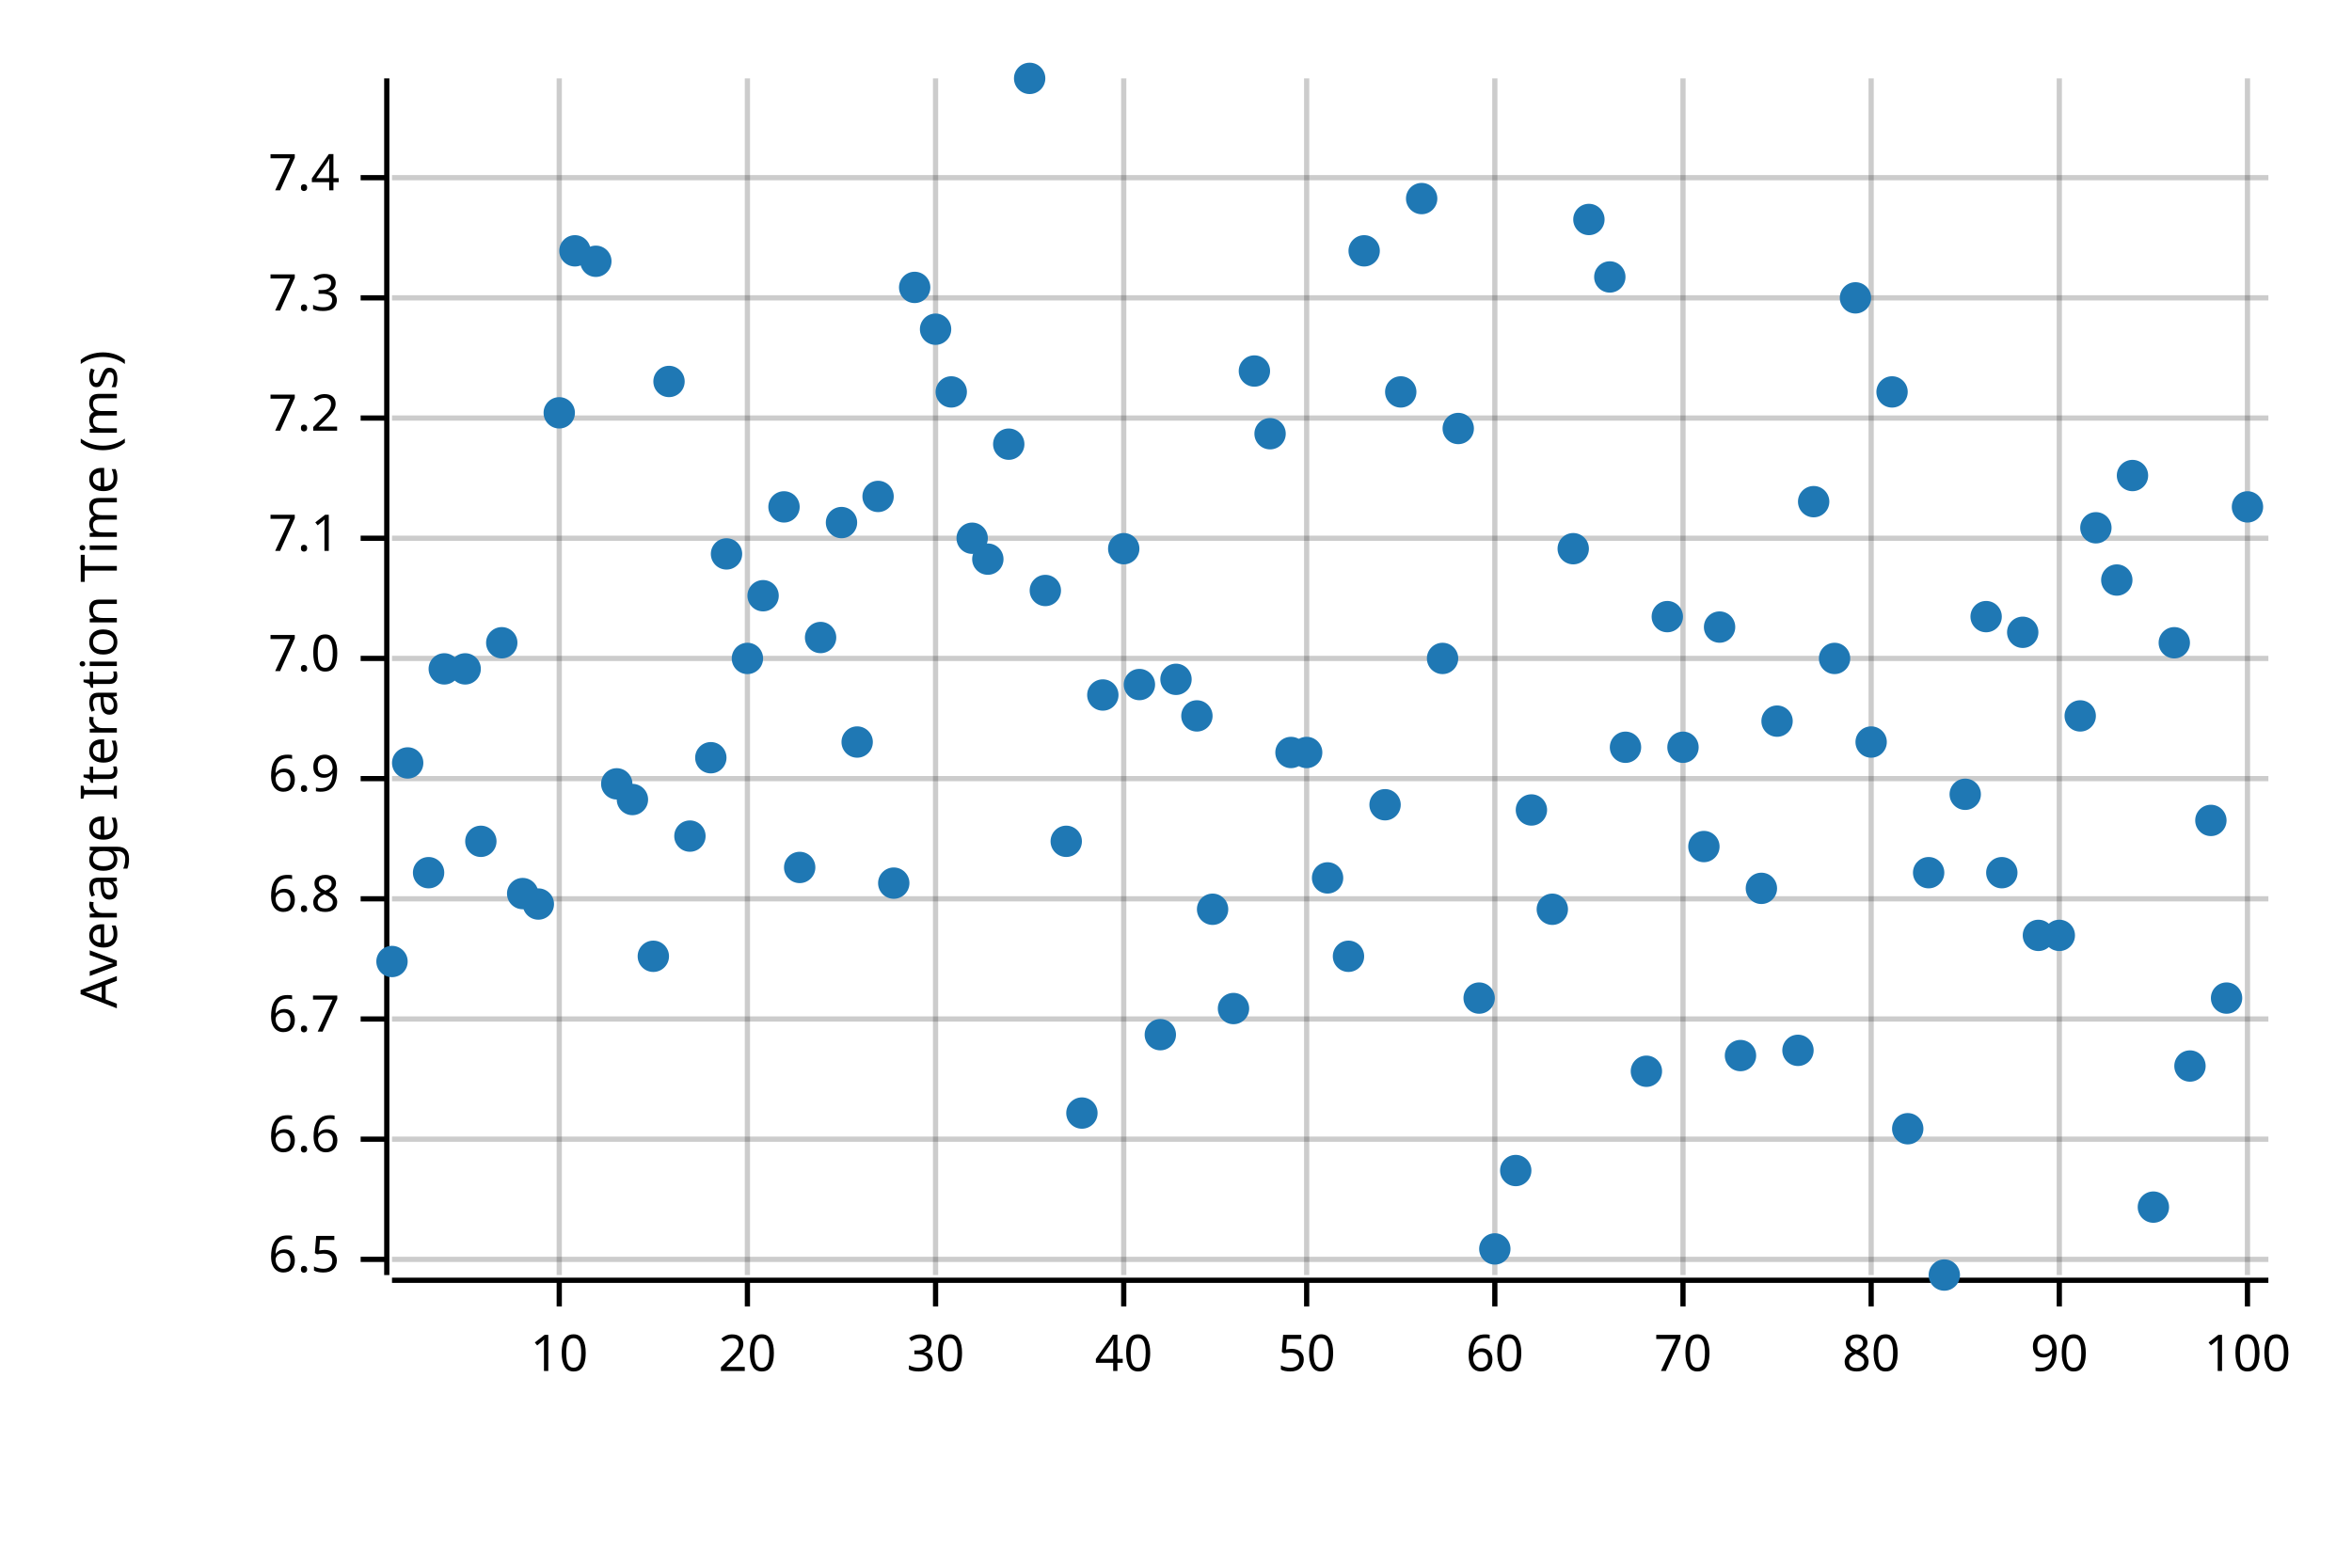
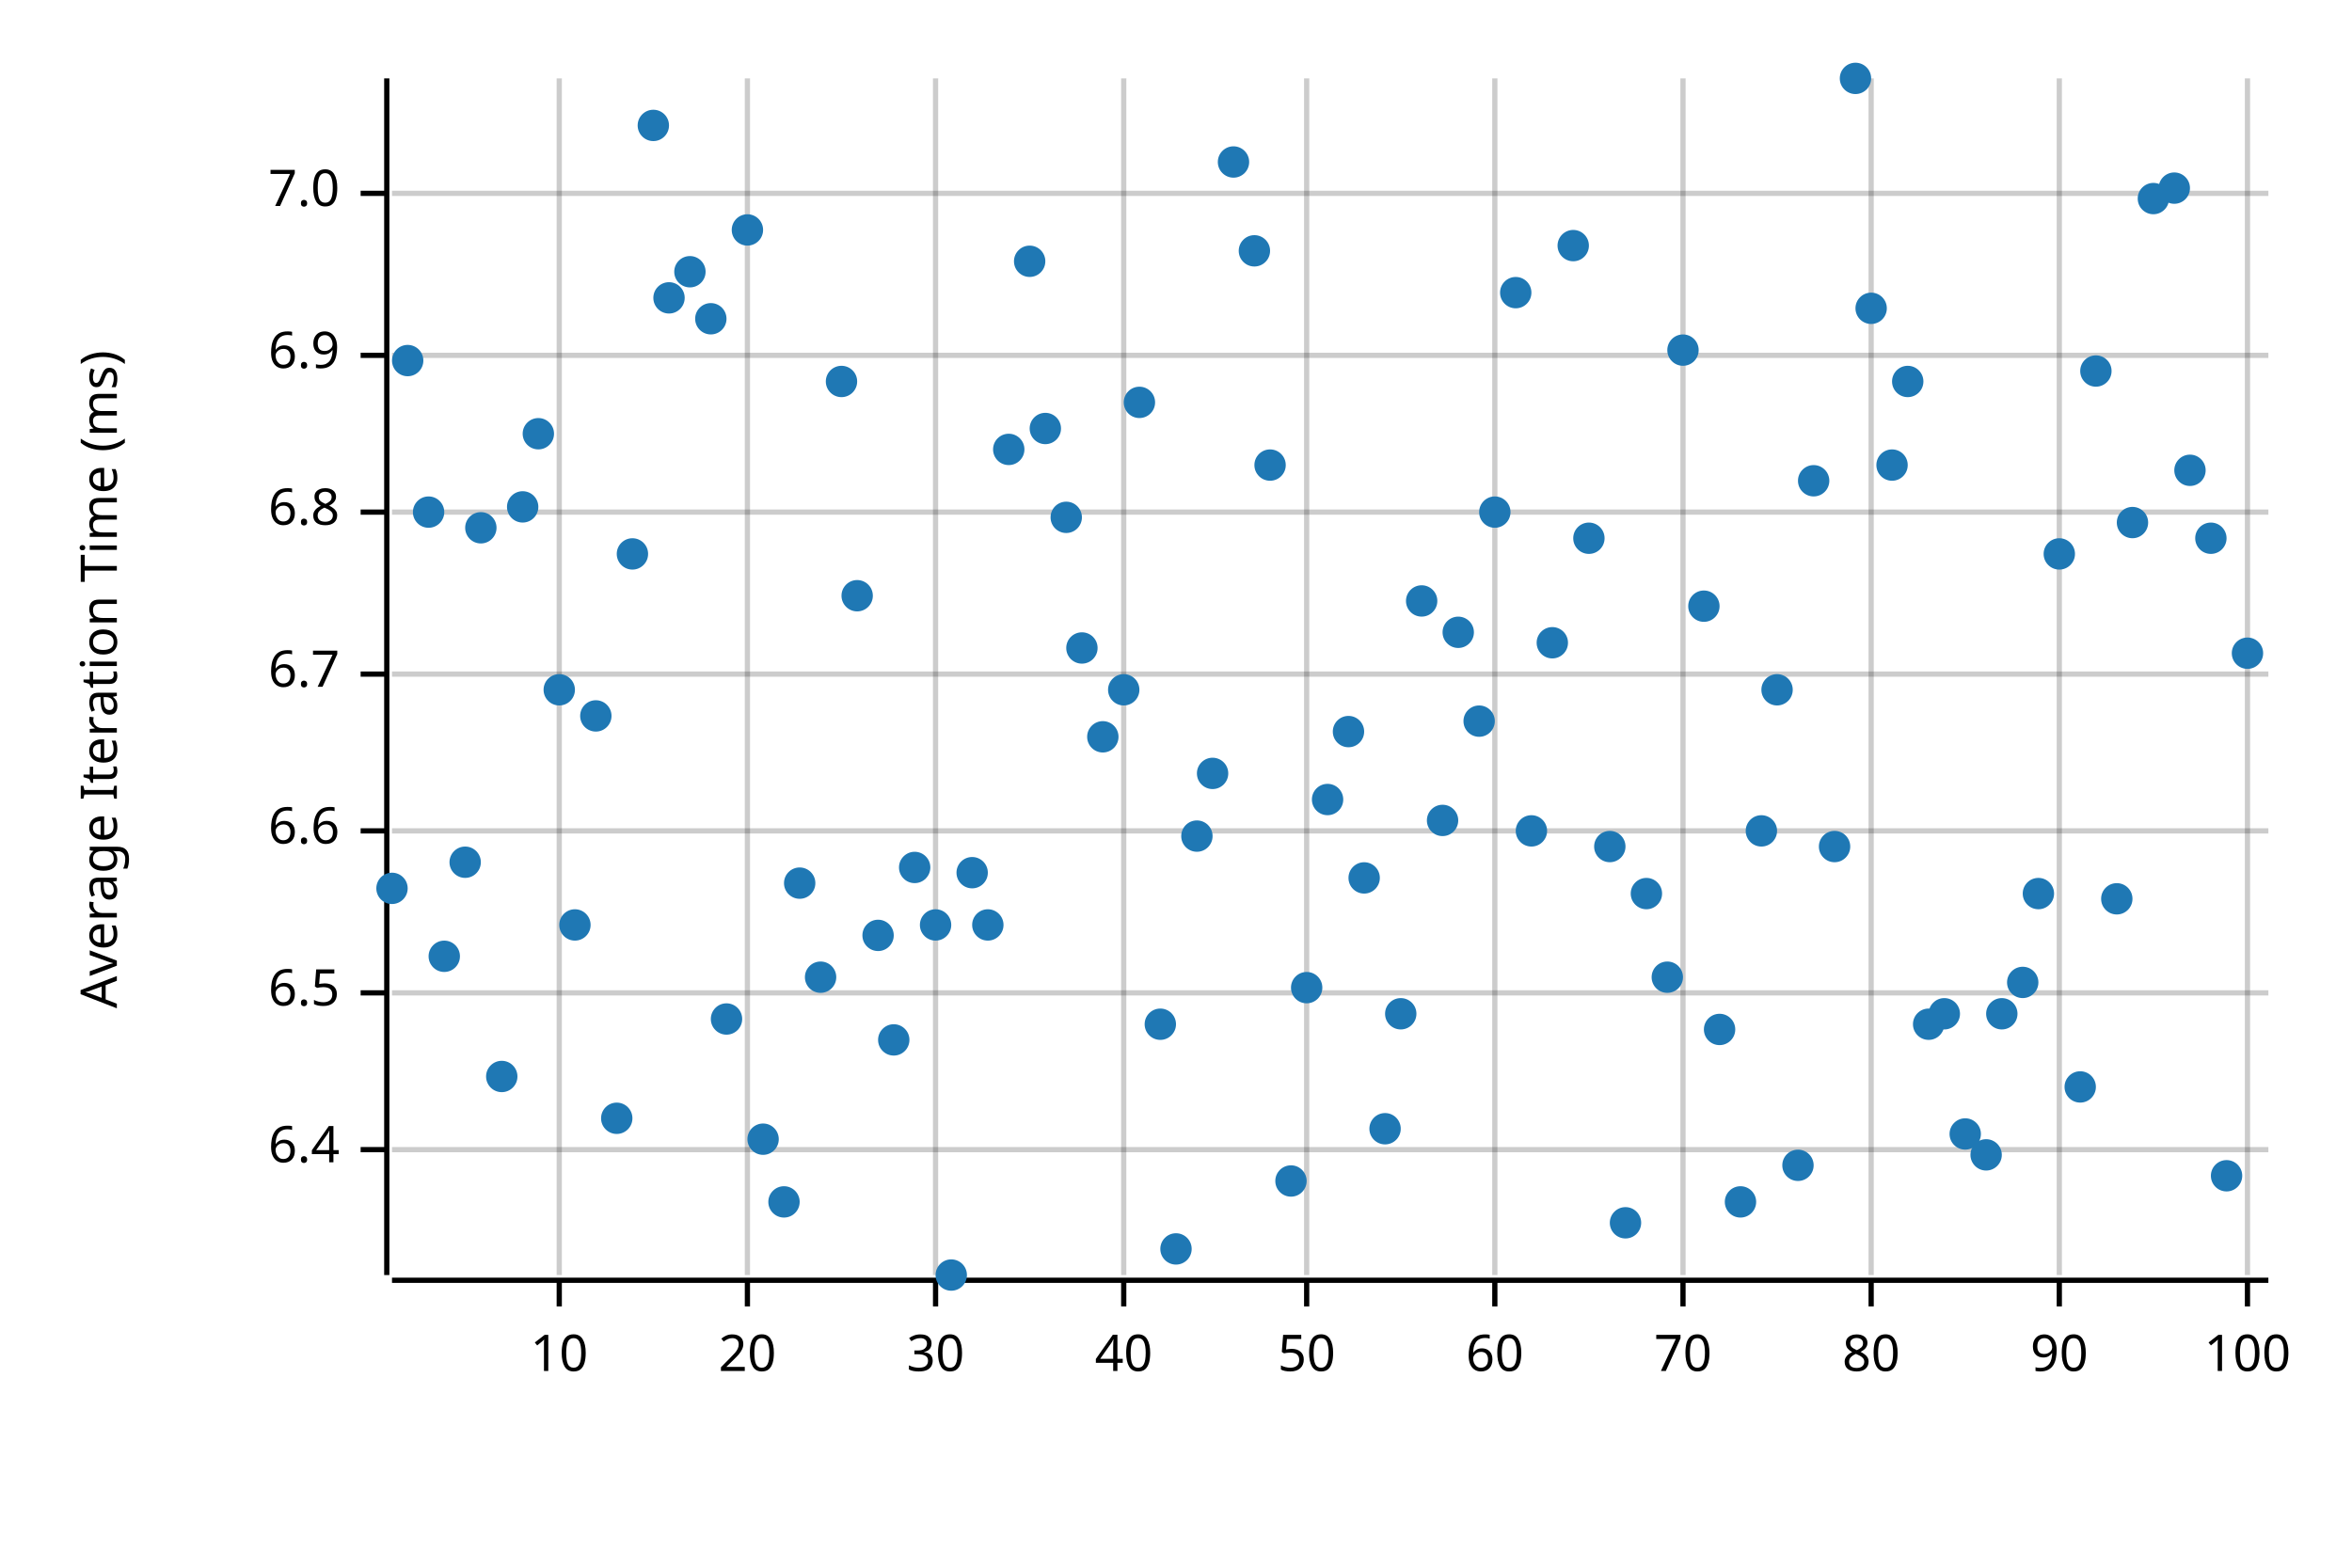
<svg xmlns="http://www.w3.org/2000/svg" width="450" height="300" viewBox="0 0 450 300">
  <text x="15" y="130" dy="0.76em" text-anchor="middle" font-family="sans-serif" font-size="9.677" opacity="1" fill="#000000" transform="rotate(270, 15, 130)">
Average Iteration Time (ms)
</text>
  <line opacity="0.2" stroke="#000000" stroke-width="1" x1="107" y1="244" x2="107" y2="15" />
  <line opacity="0.2" stroke="#000000" stroke-width="1" x1="143" y1="244" x2="143" y2="15" />
  <line opacity="0.2" stroke="#000000" stroke-width="1" x1="179" y1="244" x2="179" y2="15" />
  <line opacity="0.2" stroke="#000000" stroke-width="1" x1="215" y1="244" x2="215" y2="15" />
  <line opacity="0.2" stroke="#000000" stroke-width="1" x1="250" y1="244" x2="250" y2="15" />
  <line opacity="0.2" stroke="#000000" stroke-width="1" x1="286" y1="244" x2="286" y2="15" />
  <line opacity="0.2" stroke="#000000" stroke-width="1" x1="322" y1="244" x2="322" y2="15" />
  <line opacity="0.2" stroke="#000000" stroke-width="1" x1="358" y1="244" x2="358" y2="15" />
  <line opacity="0.2" stroke="#000000" stroke-width="1" x1="394" y1="244" x2="394" y2="15" />
  <line opacity="0.2" stroke="#000000" stroke-width="1" x1="430" y1="244" x2="430" y2="15" />
-   <line opacity="0.2" stroke="#000000" stroke-width="1" x1="75" y1="241" x2="434" y2="241" />
-   <line opacity="0.2" stroke="#000000" stroke-width="1" x1="75" y1="218" x2="434" y2="218" />
-   <line opacity="0.2" stroke="#000000" stroke-width="1" x1="75" y1="195" x2="434" y2="195" />
-   <line opacity="0.2" stroke="#000000" stroke-width="1" x1="75" y1="172" x2="434" y2="172" />
-   <line opacity="0.2" stroke="#000000" stroke-width="1" x1="75" y1="149" x2="434" y2="149" />
-   <line opacity="0.2" stroke="#000000" stroke-width="1" x1="75" y1="126" x2="434" y2="126" />
-   <line opacity="0.2" stroke="#000000" stroke-width="1" x1="75" y1="103" x2="434" y2="103" />
-   <line opacity="0.2" stroke="#000000" stroke-width="1" x1="75" y1="80" x2="434" y2="80" />
-   <line opacity="0.2" stroke="#000000" stroke-width="1" x1="75" y1="57" x2="434" y2="57" />
-   <line opacity="0.2" stroke="#000000" stroke-width="1" x1="75" y1="34" x2="434" y2="34" />
+   <line opacity="0.2" stroke="#000000" stroke-width="1" x1="75" y1="220" x2="434" y2="220" />
+   <line opacity="0.2" stroke="#000000" stroke-width="1" x1="75" y1="190" x2="434" y2="190" />
+   <line opacity="0.2" stroke="#000000" stroke-width="1" x1="75" y1="159" x2="434" y2="159" />
+   <line opacity="0.2" stroke="#000000" stroke-width="1" x1="75" y1="129" x2="434" y2="129" />
+   <line opacity="0.2" stroke="#000000" stroke-width="1" x1="75" y1="98" x2="434" y2="98" />
+   <line opacity="0.2" stroke="#000000" stroke-width="1" x1="75" y1="68" x2="434" y2="68" />
+   <line opacity="0.2" stroke="#000000" stroke-width="1" x1="75" y1="37" x2="434" y2="37" />
  <polyline fill="none" opacity="1" stroke="#000000" stroke-width="1" points="74,15 74,244 " />
-   <text x="65" y="241" dy="0.5ex" text-anchor="end" font-family="sans-serif" font-size="9.677" opacity="1" fill="#000000">
+   <text x="65" y="220" dy="0.5ex" text-anchor="end" font-family="sans-serif" font-size="9.677" opacity="1" fill="#000000">
+ 6.4
+ </text>
+   <polyline fill="none" opacity="1" stroke="#000000" stroke-width="1" points="69,220 74,220 " />
+   <text x="65" y="190" dy="0.5ex" text-anchor="end" font-family="sans-serif" font-size="9.677" opacity="1" fill="#000000">
6.5
</text>
-   <polyline fill="none" opacity="1" stroke="#000000" stroke-width="1" points="69,241 74,241 " />
-   <text x="65" y="218" dy="0.5ex" text-anchor="end" font-family="sans-serif" font-size="9.677" opacity="1" fill="#000000">
+   <polyline fill="none" opacity="1" stroke="#000000" stroke-width="1" points="69,190 74,190 " />
+   <text x="65" y="159" dy="0.5ex" text-anchor="end" font-family="sans-serif" font-size="9.677" opacity="1" fill="#000000">
6.6
</text>
-   <polyline fill="none" opacity="1" stroke="#000000" stroke-width="1" points="69,218 74,218 " />
-   <text x="65" y="195" dy="0.5ex" text-anchor="end" font-family="sans-serif" font-size="9.677" opacity="1" fill="#000000">
+   <polyline fill="none" opacity="1" stroke="#000000" stroke-width="1" points="69,159 74,159 " />
+   <text x="65" y="129" dy="0.5ex" text-anchor="end" font-family="sans-serif" font-size="9.677" opacity="1" fill="#000000">
6.7
</text>
-   <polyline fill="none" opacity="1" stroke="#000000" stroke-width="1" points="69,195 74,195 " />
-   <text x="65" y="172" dy="0.5ex" text-anchor="end" font-family="sans-serif" font-size="9.677" opacity="1" fill="#000000">
+   <polyline fill="none" opacity="1" stroke="#000000" stroke-width="1" points="69,129 74,129 " />
+   <text x="65" y="98" dy="0.5ex" text-anchor="end" font-family="sans-serif" font-size="9.677" opacity="1" fill="#000000">
6.8
</text>
-   <polyline fill="none" opacity="1" stroke="#000000" stroke-width="1" points="69,172 74,172 " />
-   <text x="65" y="149" dy="0.5ex" text-anchor="end" font-family="sans-serif" font-size="9.677" opacity="1" fill="#000000">
+   <polyline fill="none" opacity="1" stroke="#000000" stroke-width="1" points="69,98 74,98 " />
+   <text x="65" y="68" dy="0.5ex" text-anchor="end" font-family="sans-serif" font-size="9.677" opacity="1" fill="#000000">
6.9
</text>
-   <polyline fill="none" opacity="1" stroke="#000000" stroke-width="1" points="69,149 74,149 " />
-   <text x="65" y="126" dy="0.5ex" text-anchor="end" font-family="sans-serif" font-size="9.677" opacity="1" fill="#000000">
+   <polyline fill="none" opacity="1" stroke="#000000" stroke-width="1" points="69,68 74,68 " />
+   <text x="65" y="37" dy="0.5ex" text-anchor="end" font-family="sans-serif" font-size="9.677" opacity="1" fill="#000000">
7.0
</text>
-   <polyline fill="none" opacity="1" stroke="#000000" stroke-width="1" points="69,126 74,126 " />
-   <text x="65" y="103" dy="0.5ex" text-anchor="end" font-family="sans-serif" font-size="9.677" opacity="1" fill="#000000">
- 7.1
- </text>
-   <polyline fill="none" opacity="1" stroke="#000000" stroke-width="1" points="69,103 74,103 " />
-   <text x="65" y="80" dy="0.5ex" text-anchor="end" font-family="sans-serif" font-size="9.677" opacity="1" fill="#000000">
- 7.2
- </text>
-   <polyline fill="none" opacity="1" stroke="#000000" stroke-width="1" points="69,80 74,80 " />
-   <text x="65" y="57" dy="0.5ex" text-anchor="end" font-family="sans-serif" font-size="9.677" opacity="1" fill="#000000">
- 7.3
- </text>
-   <polyline fill="none" opacity="1" stroke="#000000" stroke-width="1" points="69,57 74,57 " />
-   <text x="65" y="34" dy="0.5ex" text-anchor="end" font-family="sans-serif" font-size="9.677" opacity="1" fill="#000000">
- 7.4
- </text>
-   <polyline fill="none" opacity="1" stroke="#000000" stroke-width="1" points="69,34 74,34 " />
+   <polyline fill="none" opacity="1" stroke="#000000" stroke-width="1" points="69,37 74,37 " />
  <polyline fill="none" opacity="1" stroke="#000000" stroke-width="1" points="75,245 434,245 " />
  <text x="107" y="255" dy="0.76em" text-anchor="middle" font-family="sans-serif" font-size="9.677" opacity="1" fill="#000000">
10
</text>
  <polyline fill="none" opacity="1" stroke="#000000" stroke-width="1" points="107,245 107,250 " />
  <text x="143" y="255" dy="0.76em" text-anchor="middle" font-family="sans-serif" font-size="9.677" opacity="1" fill="#000000">
20
</text>
  <polyline fill="none" opacity="1" stroke="#000000" stroke-width="1" points="143,245 143,250 " />
  <text x="179" y="255" dy="0.76em" text-anchor="middle" font-family="sans-serif" font-size="9.677" opacity="1" fill="#000000">
30
</text>
  <polyline fill="none" opacity="1" stroke="#000000" stroke-width="1" points="179,245 179,250 " />
  <text x="215" y="255" dy="0.76em" text-anchor="middle" font-family="sans-serif" font-size="9.677" opacity="1" fill="#000000">
40
</text>
  <polyline fill="none" opacity="1" stroke="#000000" stroke-width="1" points="215,245 215,250 " />
  <text x="250" y="255" dy="0.76em" text-anchor="middle" font-family="sans-serif" font-size="9.677" opacity="1" fill="#000000">
50
</text>
  <polyline fill="none" opacity="1" stroke="#000000" stroke-width="1" points="250,245 250,250 " />
  <text x="286" y="255" dy="0.76em" text-anchor="middle" font-family="sans-serif" font-size="9.677" opacity="1" fill="#000000">
60
</text>
  <polyline fill="none" opacity="1" stroke="#000000" stroke-width="1" points="286,245 286,250 " />
  <text x="322" y="255" dy="0.76em" text-anchor="middle" font-family="sans-serif" font-size="9.677" opacity="1" fill="#000000">
70
</text>
  <polyline fill="none" opacity="1" stroke="#000000" stroke-width="1" points="322,245 322,250 " />
  <text x="358" y="255" dy="0.76em" text-anchor="middle" font-family="sans-serif" font-size="9.677" opacity="1" fill="#000000">
80
</text>
  <polyline fill="none" opacity="1" stroke="#000000" stroke-width="1" points="358,245 358,250 " />
  <text x="394" y="255" dy="0.76em" text-anchor="middle" font-family="sans-serif" font-size="9.677" opacity="1" fill="#000000">
90
</text>
  <polyline fill="none" opacity="1" stroke="#000000" stroke-width="1" points="394,245 394,250 " />
  <text x="430" y="255" dy="0.76em" text-anchor="middle" font-family="sans-serif" font-size="9.677" opacity="1" fill="#000000">
100
</text>
  <polyline fill="none" opacity="1" stroke="#000000" stroke-width="1" points="430,245 430,250 " />
-   <circle cx="75" cy="184" r="3" opacity="1" fill="#1F78B4" stroke="none" stroke-width="1" />
-   <circle cx="78" cy="146" r="3" opacity="1" fill="#1F78B4" stroke="none" stroke-width="1" />
-   <circle cx="82" cy="167" r="3" opacity="1" fill="#1F78B4" stroke="none" stroke-width="1" />
-   <circle cx="85" cy="128" r="3" opacity="1" fill="#1F78B4" stroke="none" stroke-width="1" />
-   <circle cx="89" cy="128" r="3" opacity="1" fill="#1F78B4" stroke="none" stroke-width="1" />
-   <circle cx="92" cy="161" r="3" opacity="1" fill="#1F78B4" stroke="none" stroke-width="1" />
-   <circle cx="96" cy="123" r="3" opacity="1" fill="#1F78B4" stroke="none" stroke-width="1" />
-   <circle cx="100" cy="171" r="3" opacity="1" fill="#1F78B4" stroke="none" stroke-width="1" />
-   <circle cx="103" cy="173" r="3" opacity="1" fill="#1F78B4" stroke="none" stroke-width="1" />
-   <circle cx="107" cy="79" r="3" opacity="1" fill="#1F78B4" stroke="none" stroke-width="1" />
-   <circle cx="110" cy="48" r="3" opacity="1" fill="#1F78B4" stroke="none" stroke-width="1" />
-   <circle cx="114" cy="50" r="3" opacity="1" fill="#1F78B4" stroke="none" stroke-width="1" />
-   <circle cx="118" cy="150" r="3" opacity="1" fill="#1F78B4" stroke="none" stroke-width="1" />
-   <circle cx="121" cy="153" r="3" opacity="1" fill="#1F78B4" stroke="none" stroke-width="1" />
-   <circle cx="125" cy="183" r="3" opacity="1" fill="#1F78B4" stroke="none" stroke-width="1" />
-   <circle cx="128" cy="73" r="3" opacity="1" fill="#1F78B4" stroke="none" stroke-width="1" />
-   <circle cx="132" cy="160" r="3" opacity="1" fill="#1F78B4" stroke="none" stroke-width="1" />
-   <circle cx="136" cy="145" r="3" opacity="1" fill="#1F78B4" stroke="none" stroke-width="1" />
-   <circle cx="139" cy="106" r="3" opacity="1" fill="#1F78B4" stroke="none" stroke-width="1" />
-   <circle cx="143" cy="126" r="3" opacity="1" fill="#1F78B4" stroke="none" stroke-width="1" />
-   <circle cx="146" cy="114" r="3" opacity="1" fill="#1F78B4" stroke="none" stroke-width="1" />
-   <circle cx="150" cy="97" r="3" opacity="1" fill="#1F78B4" stroke="none" stroke-width="1" />
-   <circle cx="153" cy="166" r="3" opacity="1" fill="#1F78B4" stroke="none" stroke-width="1" />
-   <circle cx="157" cy="122" r="3" opacity="1" fill="#1F78B4" stroke="none" stroke-width="1" />
-   <circle cx="161" cy="100" r="3" opacity="1" fill="#1F78B4" stroke="none" stroke-width="1" />
-   <circle cx="164" cy="142" r="3" opacity="1" fill="#1F78B4" stroke="none" stroke-width="1" />
-   <circle cx="168" cy="95" r="3" opacity="1" fill="#1F78B4" stroke="none" stroke-width="1" />
-   <circle cx="171" cy="169" r="3" opacity="1" fill="#1F78B4" stroke="none" stroke-width="1" />
-   <circle cx="175" cy="55" r="3" opacity="1" fill="#1F78B4" stroke="none" stroke-width="1" />
-   <circle cx="179" cy="63" r="3" opacity="1" fill="#1F78B4" stroke="none" stroke-width="1" />
-   <circle cx="182" cy="75" r="3" opacity="1" fill="#1F78B4" stroke="none" stroke-width="1" />
-   <circle cx="186" cy="103" r="3" opacity="1" fill="#1F78B4" stroke="none" stroke-width="1" />
-   <circle cx="189" cy="107" r="3" opacity="1" fill="#1F78B4" stroke="none" stroke-width="1" />
-   <circle cx="193" cy="85" r="3" opacity="1" fill="#1F78B4" stroke="none" stroke-width="1" />
-   <circle cx="197" cy="15" r="3" opacity="1" fill="#1F78B4" stroke="none" stroke-width="1" />
-   <circle cx="200" cy="113" r="3" opacity="1" fill="#1F78B4" stroke="none" stroke-width="1" />
-   <circle cx="204" cy="161" r="3" opacity="1" fill="#1F78B4" stroke="none" stroke-width="1" />
-   <circle cx="207" cy="213" r="3" opacity="1" fill="#1F78B4" stroke="none" stroke-width="1" />
-   <circle cx="211" cy="133" r="3" opacity="1" fill="#1F78B4" stroke="none" stroke-width="1" />
-   <circle cx="215" cy="105" r="3" opacity="1" fill="#1F78B4" stroke="none" stroke-width="1" />
-   <circle cx="218" cy="131" r="3" opacity="1" fill="#1F78B4" stroke="none" stroke-width="1" />
-   <circle cx="222" cy="198" r="3" opacity="1" fill="#1F78B4" stroke="none" stroke-width="1" />
-   <circle cx="225" cy="130" r="3" opacity="1" fill="#1F78B4" stroke="none" stroke-width="1" />
-   <circle cx="229" cy="137" r="3" opacity="1" fill="#1F78B4" stroke="none" stroke-width="1" />
-   <circle cx="232" cy="174" r="3" opacity="1" fill="#1F78B4" stroke="none" stroke-width="1" />
-   <circle cx="236" cy="193" r="3" opacity="1" fill="#1F78B4" stroke="none" stroke-width="1" />
-   <circle cx="240" cy="71" r="3" opacity="1" fill="#1F78B4" stroke="none" stroke-width="1" />
-   <circle cx="243" cy="83" r="3" opacity="1" fill="#1F78B4" stroke="none" stroke-width="1" />
-   <circle cx="247" cy="144" r="3" opacity="1" fill="#1F78B4" stroke="none" stroke-width="1" />
-   <circle cx="250" cy="144" r="3" opacity="1" fill="#1F78B4" stroke="none" stroke-width="1" />
-   <circle cx="254" cy="168" r="3" opacity="1" fill="#1F78B4" stroke="none" stroke-width="1" />
-   <circle cx="258" cy="183" r="3" opacity="1" fill="#1F78B4" stroke="none" stroke-width="1" />
-   <circle cx="261" cy="48" r="3" opacity="1" fill="#1F78B4" stroke="none" stroke-width="1" />
-   <circle cx="265" cy="154" r="3" opacity="1" fill="#1F78B4" stroke="none" stroke-width="1" />
-   <circle cx="268" cy="75" r="3" opacity="1" fill="#1F78B4" stroke="none" stroke-width="1" />
-   <circle cx="272" cy="38" r="3" opacity="1" fill="#1F78B4" stroke="none" stroke-width="1" />
-   <circle cx="276" cy="126" r="3" opacity="1" fill="#1F78B4" stroke="none" stroke-width="1" />
-   <circle cx="279" cy="82" r="3" opacity="1" fill="#1F78B4" stroke="none" stroke-width="1" />
-   <circle cx="283" cy="191" r="3" opacity="1" fill="#1F78B4" stroke="none" stroke-width="1" />
-   <circle cx="286" cy="239" r="3" opacity="1" fill="#1F78B4" stroke="none" stroke-width="1" />
-   <circle cx="290" cy="224" r="3" opacity="1" fill="#1F78B4" stroke="none" stroke-width="1" />
-   <circle cx="293" cy="155" r="3" opacity="1" fill="#1F78B4" stroke="none" stroke-width="1" />
-   <circle cx="297" cy="174" r="3" opacity="1" fill="#1F78B4" stroke="none" stroke-width="1" />
-   <circle cx="301" cy="105" r="3" opacity="1" fill="#1F78B4" stroke="none" stroke-width="1" />
-   <circle cx="304" cy="42" r="3" opacity="1" fill="#1F78B4" stroke="none" stroke-width="1" />
-   <circle cx="308" cy="53" r="3" opacity="1" fill="#1F78B4" stroke="none" stroke-width="1" />
-   <circle cx="311" cy="143" r="3" opacity="1" fill="#1F78B4" stroke="none" stroke-width="1" />
-   <circle cx="315" cy="205" r="3" opacity="1" fill="#1F78B4" stroke="none" stroke-width="1" />
-   <circle cx="319" cy="118" r="3" opacity="1" fill="#1F78B4" stroke="none" stroke-width="1" />
-   <circle cx="322" cy="143" r="3" opacity="1" fill="#1F78B4" stroke="none" stroke-width="1" />
-   <circle cx="326" cy="162" r="3" opacity="1" fill="#1F78B4" stroke="none" stroke-width="1" />
-   <circle cx="329" cy="120" r="3" opacity="1" fill="#1F78B4" stroke="none" stroke-width="1" />
-   <circle cx="333" cy="202" r="3" opacity="1" fill="#1F78B4" stroke="none" stroke-width="1" />
-   <circle cx="337" cy="170" r="3" opacity="1" fill="#1F78B4" stroke="none" stroke-width="1" />
-   <circle cx="340" cy="138" r="3" opacity="1" fill="#1F78B4" stroke="none" stroke-width="1" />
-   <circle cx="344" cy="201" r="3" opacity="1" fill="#1F78B4" stroke="none" stroke-width="1" />
-   <circle cx="347" cy="96" r="3" opacity="1" fill="#1F78B4" stroke="none" stroke-width="1" />
-   <circle cx="351" cy="126" r="3" opacity="1" fill="#1F78B4" stroke="none" stroke-width="1" />
-   <circle cx="355" cy="57" r="3" opacity="1" fill="#1F78B4" stroke="none" stroke-width="1" />
-   <circle cx="358" cy="142" r="3" opacity="1" fill="#1F78B4" stroke="none" stroke-width="1" />
-   <circle cx="362" cy="75" r="3" opacity="1" fill="#1F78B4" stroke="none" stroke-width="1" />
-   <circle cx="365" cy="216" r="3" opacity="1" fill="#1F78B4" stroke="none" stroke-width="1" />
-   <circle cx="369" cy="167" r="3" opacity="1" fill="#1F78B4" stroke="none" stroke-width="1" />
-   <circle cx="372" cy="244" r="3" opacity="1" fill="#1F78B4" stroke="none" stroke-width="1" />
-   <circle cx="376" cy="152" r="3" opacity="1" fill="#1F78B4" stroke="none" stroke-width="1" />
-   <circle cx="380" cy="118" r="3" opacity="1" fill="#1F78B4" stroke="none" stroke-width="1" />
-   <circle cx="383" cy="167" r="3" opacity="1" fill="#1F78B4" stroke="none" stroke-width="1" />
-   <circle cx="387" cy="121" r="3" opacity="1" fill="#1F78B4" stroke="none" stroke-width="1" />
-   <circle cx="390" cy="179" r="3" opacity="1" fill="#1F78B4" stroke="none" stroke-width="1" />
-   <circle cx="394" cy="179" r="3" opacity="1" fill="#1F78B4" stroke="none" stroke-width="1" />
-   <circle cx="398" cy="137" r="3" opacity="1" fill="#1F78B4" stroke="none" stroke-width="1" />
-   <circle cx="401" cy="101" r="3" opacity="1" fill="#1F78B4" stroke="none" stroke-width="1" />
-   <circle cx="405" cy="111" r="3" opacity="1" fill="#1F78B4" stroke="none" stroke-width="1" />
-   <circle cx="408" cy="91" r="3" opacity="1" fill="#1F78B4" stroke="none" stroke-width="1" />
-   <circle cx="412" cy="231" r="3" opacity="1" fill="#1F78B4" stroke="none" stroke-width="1" />
-   <circle cx="416" cy="123" r="3" opacity="1" fill="#1F78B4" stroke="none" stroke-width="1" />
-   <circle cx="419" cy="204" r="3" opacity="1" fill="#1F78B4" stroke="none" stroke-width="1" />
-   <circle cx="423" cy="157" r="3" opacity="1" fill="#1F78B4" stroke="none" stroke-width="1" />
-   <circle cx="426" cy="191" r="3" opacity="1" fill="#1F78B4" stroke="none" stroke-width="1" />
-   <circle cx="430" cy="97" r="3" opacity="1" fill="#1F78B4" stroke="none" stroke-width="1" />
+   <circle cx="75" cy="170" r="3" opacity="1" fill="#1F78B4" stroke="none" stroke-width="1" />
+   <circle cx="78" cy="69" r="3" opacity="1" fill="#1F78B4" stroke="none" stroke-width="1" />
+   <circle cx="82" cy="98" r="3" opacity="1" fill="#1F78B4" stroke="none" stroke-width="1" />
+   <circle cx="85" cy="183" r="3" opacity="1" fill="#1F78B4" stroke="none" stroke-width="1" />
+   <circle cx="89" cy="165" r="3" opacity="1" fill="#1F78B4" stroke="none" stroke-width="1" />
+   <circle cx="92" cy="101" r="3" opacity="1" fill="#1F78B4" stroke="none" stroke-width="1" />
+   <circle cx="96" cy="206" r="3" opacity="1" fill="#1F78B4" stroke="none" stroke-width="1" />
+   <circle cx="100" cy="97" r="3" opacity="1" fill="#1F78B4" stroke="none" stroke-width="1" />
+   <circle cx="103" cy="83" r="3" opacity="1" fill="#1F78B4" stroke="none" stroke-width="1" />
+   <circle cx="107" cy="132" r="3" opacity="1" fill="#1F78B4" stroke="none" stroke-width="1" />
+   <circle cx="110" cy="177" r="3" opacity="1" fill="#1F78B4" stroke="none" stroke-width="1" />
+   <circle cx="114" cy="137" r="3" opacity="1" fill="#1F78B4" stroke="none" stroke-width="1" />
+   <circle cx="118" cy="214" r="3" opacity="1" fill="#1F78B4" stroke="none" stroke-width="1" />
+   <circle cx="121" cy="106" r="3" opacity="1" fill="#1F78B4" stroke="none" stroke-width="1" />
+   <circle cx="125" cy="24" r="3" opacity="1" fill="#1F78B4" stroke="none" stroke-width="1" />
+   <circle cx="128" cy="57" r="3" opacity="1" fill="#1F78B4" stroke="none" stroke-width="1" />
+   <circle cx="132" cy="52" r="3" opacity="1" fill="#1F78B4" stroke="none" stroke-width="1" />
+   <circle cx="136" cy="61" r="3" opacity="1" fill="#1F78B4" stroke="none" stroke-width="1" />
+   <circle cx="139" cy="195" r="3" opacity="1" fill="#1F78B4" stroke="none" stroke-width="1" />
+   <circle cx="143" cy="44" r="3" opacity="1" fill="#1F78B4" stroke="none" stroke-width="1" />
+   <circle cx="146" cy="218" r="3" opacity="1" fill="#1F78B4" stroke="none" stroke-width="1" />
+   <circle cx="150" cy="230" r="3" opacity="1" fill="#1F78B4" stroke="none" stroke-width="1" />
+   <circle cx="153" cy="169" r="3" opacity="1" fill="#1F78B4" stroke="none" stroke-width="1" />
+   <circle cx="157" cy="187" r="3" opacity="1" fill="#1F78B4" stroke="none" stroke-width="1" />
+   <circle cx="161" cy="73" r="3" opacity="1" fill="#1F78B4" stroke="none" stroke-width="1" />
+   <circle cx="164" cy="114" r="3" opacity="1" fill="#1F78B4" stroke="none" stroke-width="1" />
+   <circle cx="168" cy="179" r="3" opacity="1" fill="#1F78B4" stroke="none" stroke-width="1" />
+   <circle cx="171" cy="199" r="3" opacity="1" fill="#1F78B4" stroke="none" stroke-width="1" />
+   <circle cx="175" cy="166" r="3" opacity="1" fill="#1F78B4" stroke="none" stroke-width="1" />
+   <circle cx="179" cy="177" r="3" opacity="1" fill="#1F78B4" stroke="none" stroke-width="1" />
+   <circle cx="182" cy="244" r="3" opacity="1" fill="#1F78B4" stroke="none" stroke-width="1" />
+   <circle cx="186" cy="167" r="3" opacity="1" fill="#1F78B4" stroke="none" stroke-width="1" />
+   <circle cx="189" cy="177" r="3" opacity="1" fill="#1F78B4" stroke="none" stroke-width="1" />
+   <circle cx="193" cy="86" r="3" opacity="1" fill="#1F78B4" stroke="none" stroke-width="1" />
+   <circle cx="197" cy="50" r="3" opacity="1" fill="#1F78B4" stroke="none" stroke-width="1" />
+   <circle cx="200" cy="82" r="3" opacity="1" fill="#1F78B4" stroke="none" stroke-width="1" />
+   <circle cx="204" cy="99" r="3" opacity="1" fill="#1F78B4" stroke="none" stroke-width="1" />
+   <circle cx="207" cy="124" r="3" opacity="1" fill="#1F78B4" stroke="none" stroke-width="1" />
+   <circle cx="211" cy="141" r="3" opacity="1" fill="#1F78B4" stroke="none" stroke-width="1" />
+   <circle cx="215" cy="132" r="3" opacity="1" fill="#1F78B4" stroke="none" stroke-width="1" />
+   <circle cx="218" cy="77" r="3" opacity="1" fill="#1F78B4" stroke="none" stroke-width="1" />
+   <circle cx="222" cy="196" r="3" opacity="1" fill="#1F78B4" stroke="none" stroke-width="1" />
+   <circle cx="225" cy="239" r="3" opacity="1" fill="#1F78B4" stroke="none" stroke-width="1" />
+   <circle cx="229" cy="160" r="3" opacity="1" fill="#1F78B4" stroke="none" stroke-width="1" />
+   <circle cx="232" cy="148" r="3" opacity="1" fill="#1F78B4" stroke="none" stroke-width="1" />
+   <circle cx="236" cy="31" r="3" opacity="1" fill="#1F78B4" stroke="none" stroke-width="1" />
+   <circle cx="240" cy="48" r="3" opacity="1" fill="#1F78B4" stroke="none" stroke-width="1" />
+   <circle cx="243" cy="89" r="3" opacity="1" fill="#1F78B4" stroke="none" stroke-width="1" />
+   <circle cx="247" cy="226" r="3" opacity="1" fill="#1F78B4" stroke="none" stroke-width="1" />
+   <circle cx="250" cy="189" r="3" opacity="1" fill="#1F78B4" stroke="none" stroke-width="1" />
+   <circle cx="254" cy="153" r="3" opacity="1" fill="#1F78B4" stroke="none" stroke-width="1" />
+   <circle cx="258" cy="140" r="3" opacity="1" fill="#1F78B4" stroke="none" stroke-width="1" />
+   <circle cx="261" cy="168" r="3" opacity="1" fill="#1F78B4" stroke="none" stroke-width="1" />
+   <circle cx="265" cy="216" r="3" opacity="1" fill="#1F78B4" stroke="none" stroke-width="1" />
+   <circle cx="268" cy="194" r="3" opacity="1" fill="#1F78B4" stroke="none" stroke-width="1" />
+   <circle cx="272" cy="115" r="3" opacity="1" fill="#1F78B4" stroke="none" stroke-width="1" />
+   <circle cx="276" cy="157" r="3" opacity="1" fill="#1F78B4" stroke="none" stroke-width="1" />
+   <circle cx="279" cy="121" r="3" opacity="1" fill="#1F78B4" stroke="none" stroke-width="1" />
+   <circle cx="283" cy="138" r="3" opacity="1" fill="#1F78B4" stroke="none" stroke-width="1" />
+   <circle cx="286" cy="98" r="3" opacity="1" fill="#1F78B4" stroke="none" stroke-width="1" />
+   <circle cx="290" cy="56" r="3" opacity="1" fill="#1F78B4" stroke="none" stroke-width="1" />
+   <circle cx="293" cy="159" r="3" opacity="1" fill="#1F78B4" stroke="none" stroke-width="1" />
+   <circle cx="297" cy="123" r="3" opacity="1" fill="#1F78B4" stroke="none" stroke-width="1" />
+   <circle cx="301" cy="47" r="3" opacity="1" fill="#1F78B4" stroke="none" stroke-width="1" />
+   <circle cx="304" cy="103" r="3" opacity="1" fill="#1F78B4" stroke="none" stroke-width="1" />
+   <circle cx="308" cy="162" r="3" opacity="1" fill="#1F78B4" stroke="none" stroke-width="1" />
+   <circle cx="311" cy="234" r="3" opacity="1" fill="#1F78B4" stroke="none" stroke-width="1" />
+   <circle cx="315" cy="171" r="3" opacity="1" fill="#1F78B4" stroke="none" stroke-width="1" />
+   <circle cx="319" cy="187" r="3" opacity="1" fill="#1F78B4" stroke="none" stroke-width="1" />
+   <circle cx="322" cy="67" r="3" opacity="1" fill="#1F78B4" stroke="none" stroke-width="1" />
+   <circle cx="326" cy="116" r="3" opacity="1" fill="#1F78B4" stroke="none" stroke-width="1" />
+   <circle cx="329" cy="197" r="3" opacity="1" fill="#1F78B4" stroke="none" stroke-width="1" />
+   <circle cx="333" cy="230" r="3" opacity="1" fill="#1F78B4" stroke="none" stroke-width="1" />
+   <circle cx="337" cy="159" r="3" opacity="1" fill="#1F78B4" stroke="none" stroke-width="1" />
+   <circle cx="340" cy="132" r="3" opacity="1" fill="#1F78B4" stroke="none" stroke-width="1" />
+   <circle cx="344" cy="223" r="3" opacity="1" fill="#1F78B4" stroke="none" stroke-width="1" />
+   <circle cx="347" cy="92" r="3" opacity="1" fill="#1F78B4" stroke="none" stroke-width="1" />
+   <circle cx="351" cy="162" r="3" opacity="1" fill="#1F78B4" stroke="none" stroke-width="1" />
+   <circle cx="355" cy="15" r="3" opacity="1" fill="#1F78B4" stroke="none" stroke-width="1" />
+   <circle cx="358" cy="59" r="3" opacity="1" fill="#1F78B4" stroke="none" stroke-width="1" />
+   <circle cx="362" cy="89" r="3" opacity="1" fill="#1F78B4" stroke="none" stroke-width="1" />
+   <circle cx="365" cy="73" r="3" opacity="1" fill="#1F78B4" stroke="none" stroke-width="1" />
+   <circle cx="369" cy="196" r="3" opacity="1" fill="#1F78B4" stroke="none" stroke-width="1" />
+   <circle cx="372" cy="194" r="3" opacity="1" fill="#1F78B4" stroke="none" stroke-width="1" />
+   <circle cx="376" cy="217" r="3" opacity="1" fill="#1F78B4" stroke="none" stroke-width="1" />
+   <circle cx="380" cy="221" r="3" opacity="1" fill="#1F78B4" stroke="none" stroke-width="1" />
+   <circle cx="383" cy="194" r="3" opacity="1" fill="#1F78B4" stroke="none" stroke-width="1" />
+   <circle cx="387" cy="188" r="3" opacity="1" fill="#1F78B4" stroke="none" stroke-width="1" />
+   <circle cx="390" cy="171" r="3" opacity="1" fill="#1F78B4" stroke="none" stroke-width="1" />
+   <circle cx="394" cy="106" r="3" opacity="1" fill="#1F78B4" stroke="none" stroke-width="1" />
+   <circle cx="398" cy="208" r="3" opacity="1" fill="#1F78B4" stroke="none" stroke-width="1" />
+   <circle cx="401" cy="71" r="3" opacity="1" fill="#1F78B4" stroke="none" stroke-width="1" />
+   <circle cx="405" cy="172" r="3" opacity="1" fill="#1F78B4" stroke="none" stroke-width="1" />
+   <circle cx="408" cy="100" r="3" opacity="1" fill="#1F78B4" stroke="none" stroke-width="1" />
+   <circle cx="412" cy="38" r="3" opacity="1" fill="#1F78B4" stroke="none" stroke-width="1" />
+   <circle cx="416" cy="36" r="3" opacity="1" fill="#1F78B4" stroke="none" stroke-width="1" />
+   <circle cx="419" cy="90" r="3" opacity="1" fill="#1F78B4" stroke="none" stroke-width="1" />
+   <circle cx="423" cy="103" r="3" opacity="1" fill="#1F78B4" stroke="none" stroke-width="1" />
+   <circle cx="426" cy="225" r="3" opacity="1" fill="#1F78B4" stroke="none" stroke-width="1" />
+   <circle cx="430" cy="125" r="3" opacity="1" fill="#1F78B4" stroke="none" stroke-width="1" />
</svg>
